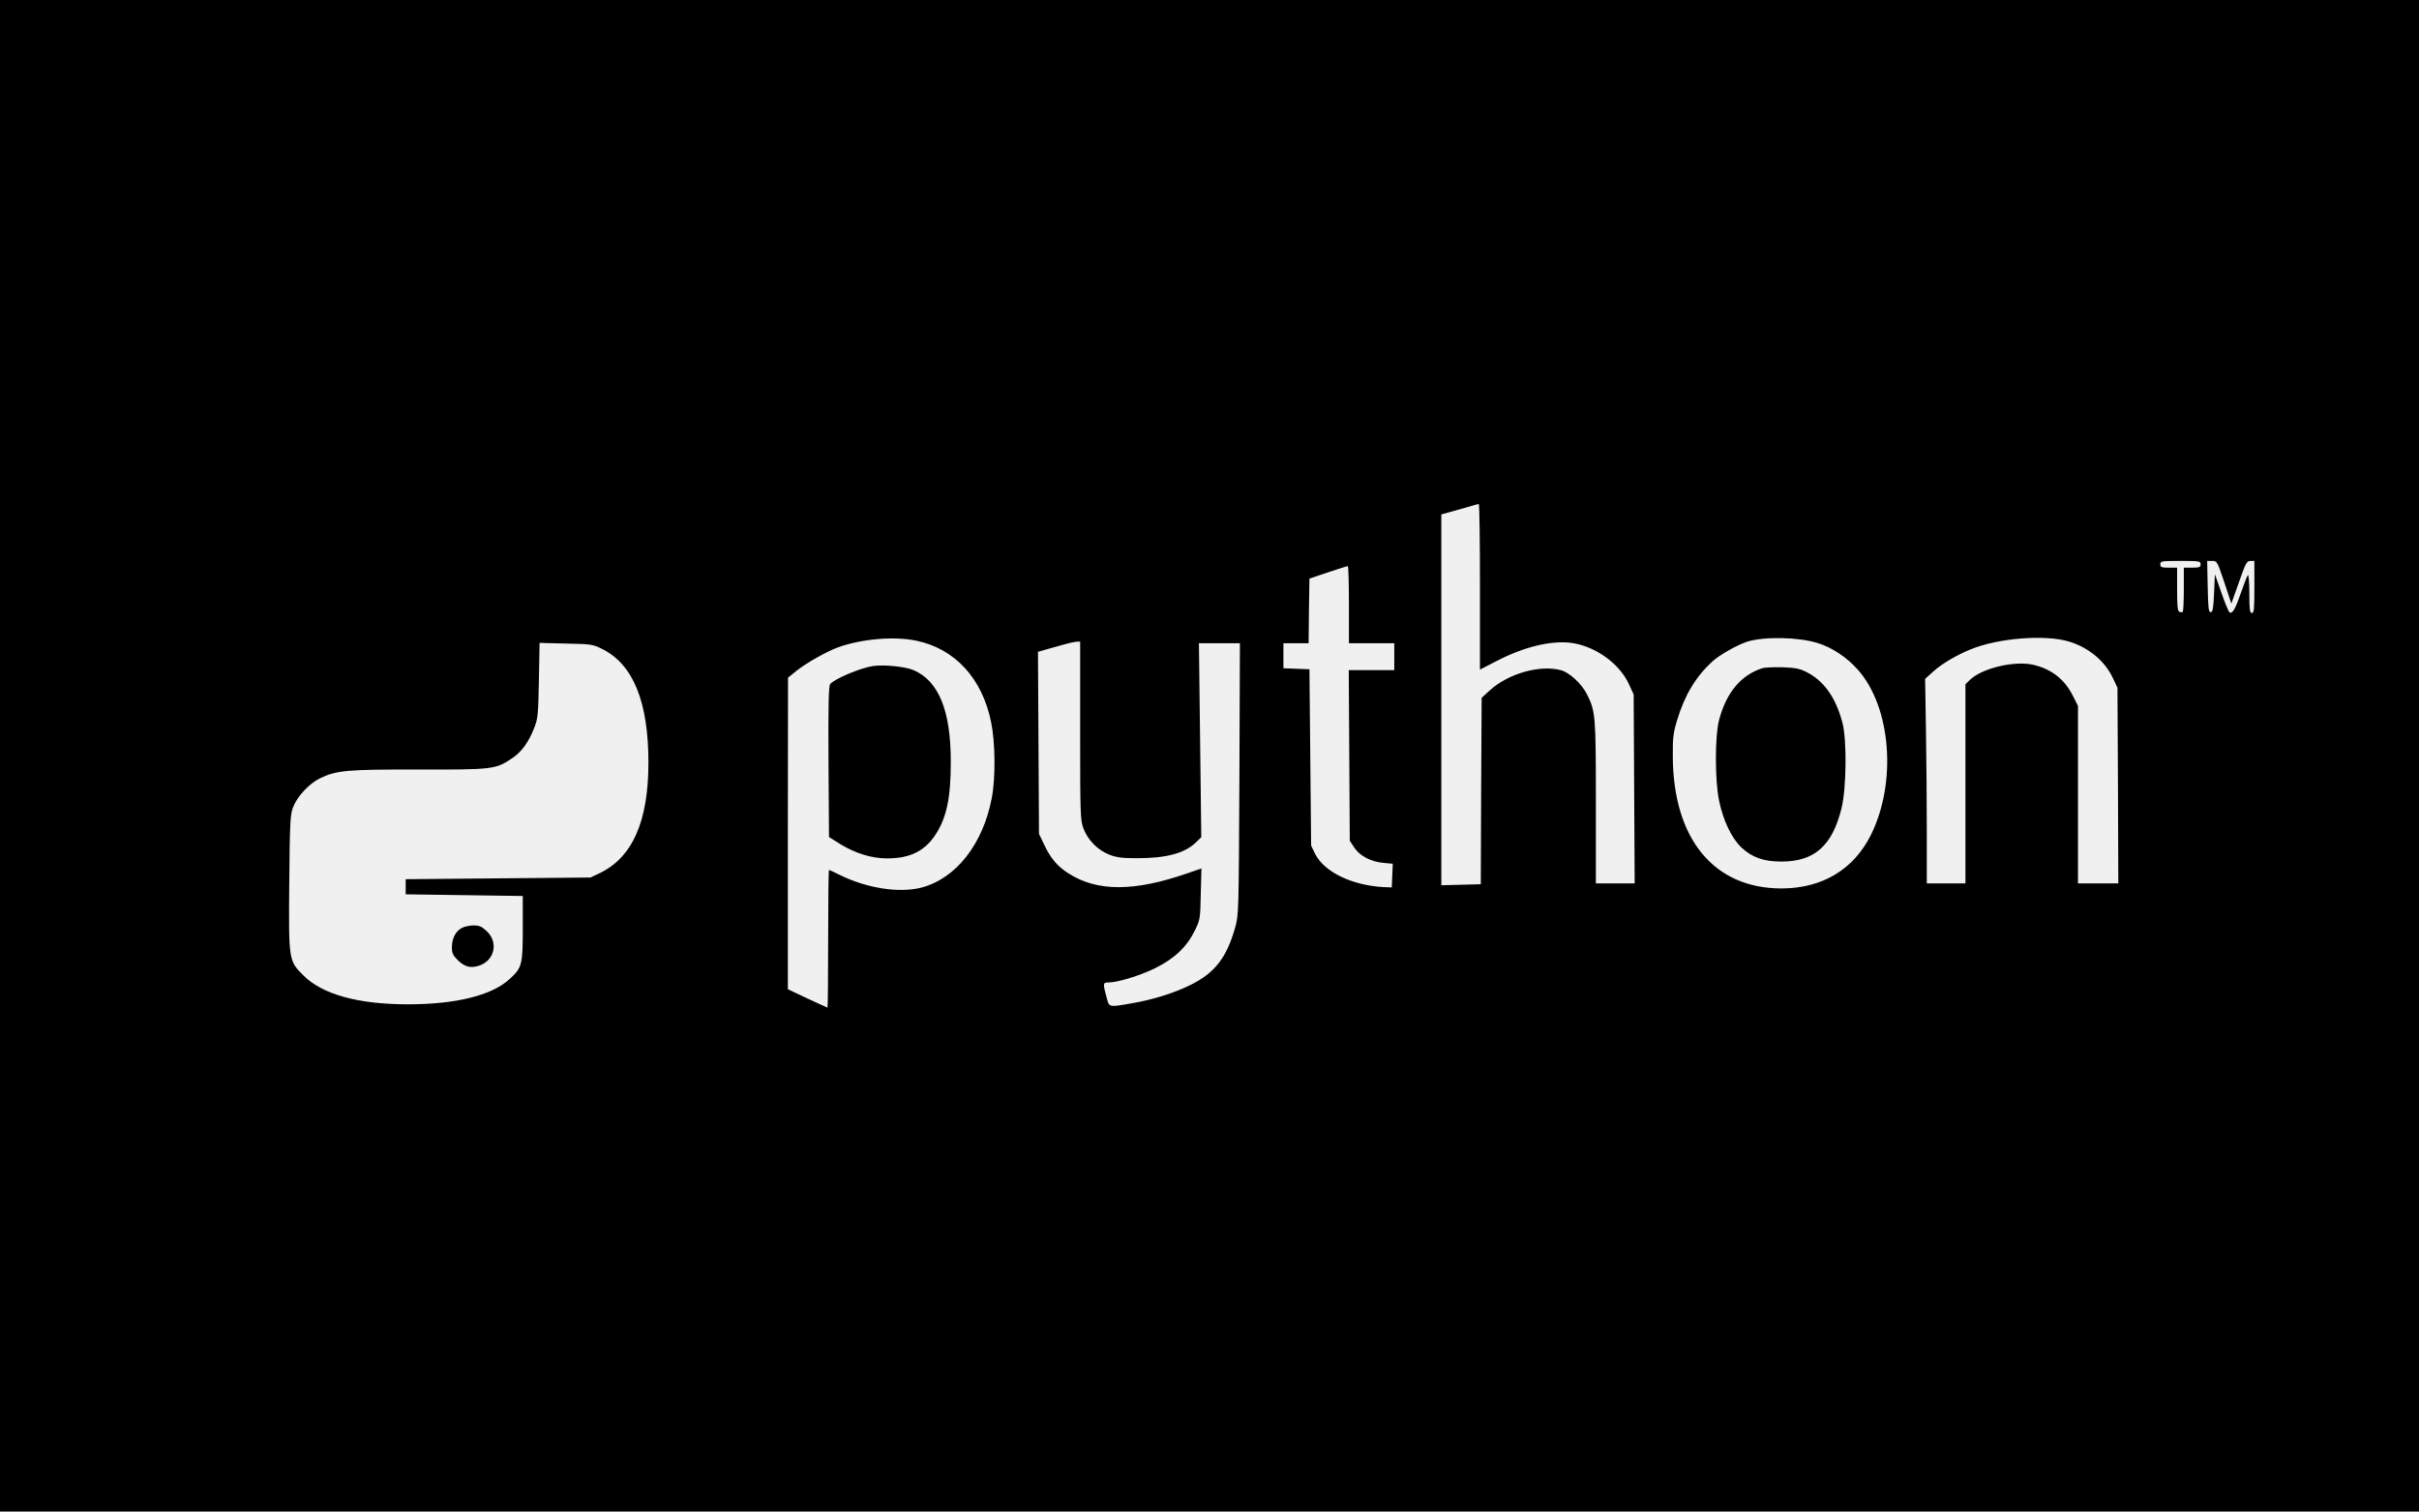
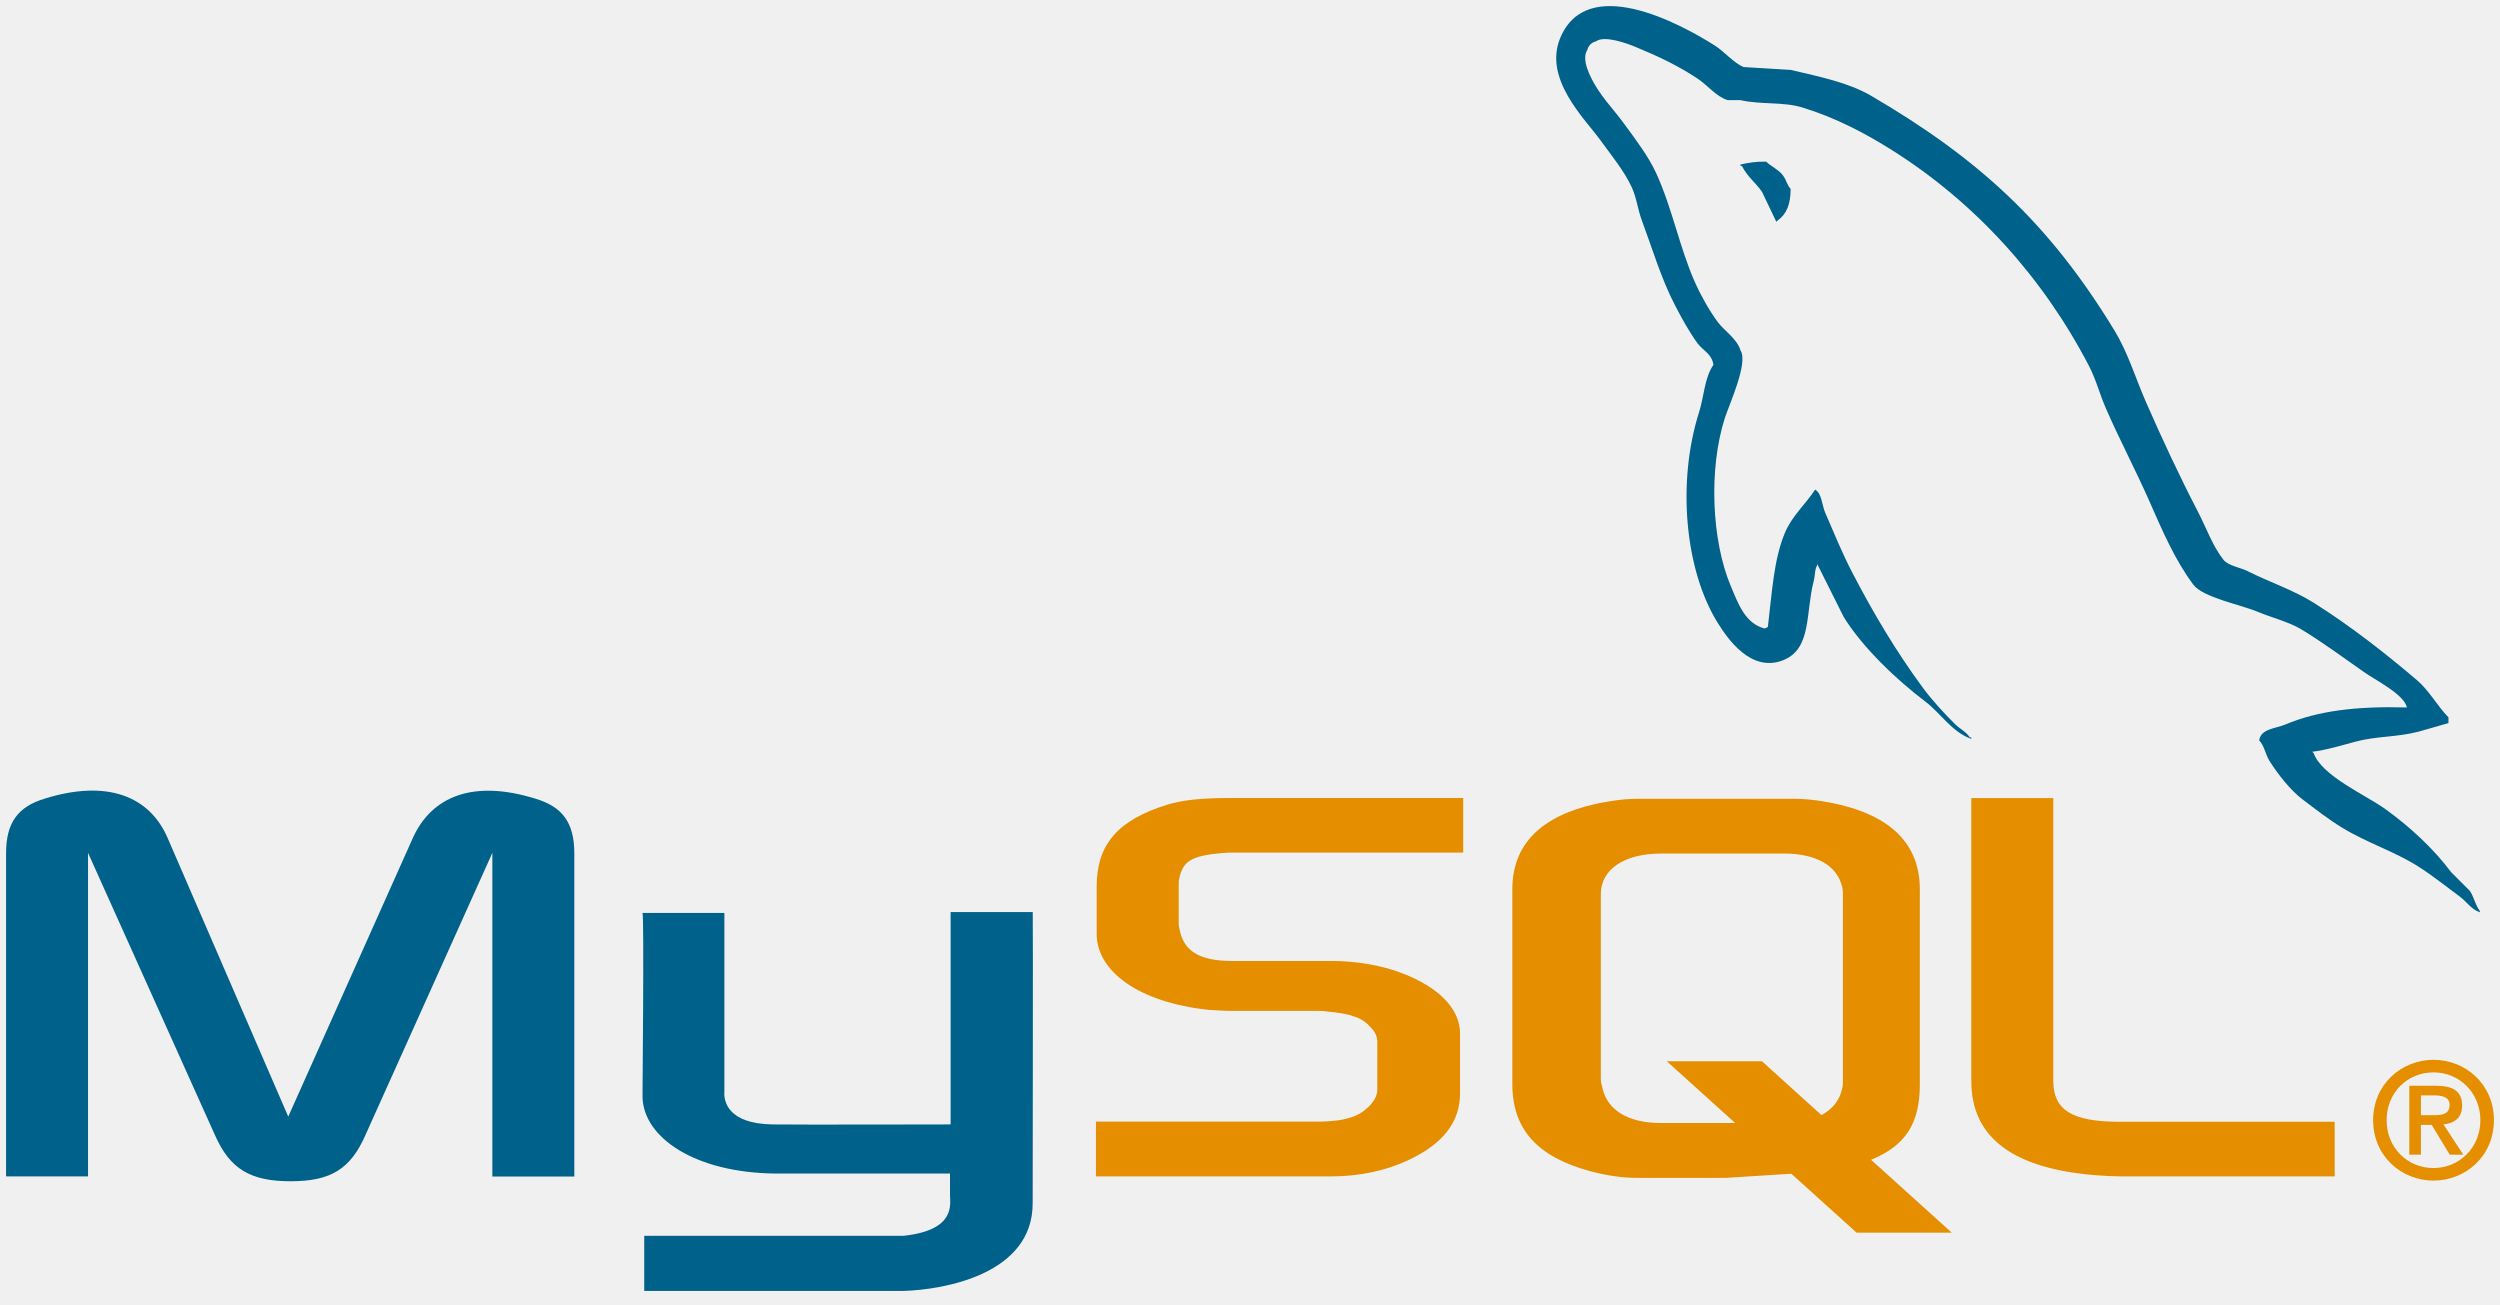
- <svg xmlns="http://www.w3.org/2000/svg" version="1.0" width="1440pt" height="900pt" viewBox="0 0 1440 900" preserveAspectRatio="xMidYMid meet">
-   <g transform="translate(0,900) scale(0.1,-0.1)" fill="#000000" stroke="none">
-     <path d="M0 4500 l0 -4500 7200 0 7200 0 0 4500 0 4500 -7200 0 -7200 0 0 -4500z m8810 1006 l0 -493 93 48 c171 90 343 130 464 109 139 -24 274 -124 329 -242 l29 -63 3 -562 3 -563 -116 0 -115 0 0 483 c0 520 -2 542 -54 645 -31 61 -103 127 -152 141 -126 35 -318 -20 -428 -122 l-46 -42 -3 -555 -2 -555 -117 -3 -118 -3 0 1104 0 1104 108 30 c59 17 110 32 115 32 4 1 7 -221 7 -493z m4290 134 c0 -17 -7 -20 -50 -20 l-50 0 0 -128 c0 -71 -3 -131 -6 -135 -3 -3 -12 -3 -20 0 -11 4 -14 33 -14 134 l0 129 -50 0 c-43 0 -50 3 -50 20 0 19 7 20 120 20 113 0 120 -1 120 -20z m141 -107 l42 -127 45 127 c40 115 47 127 68 127 l24 0 0 -155 c0 -131 -2 -155 -15 -155 -12 0 -15 20 -15 117 0 67 -4 113 -9 108 -5 -6 -23 -53 -41 -105 -34 -98 -51 -127 -68 -116 -5 3 -27 55 -48 116 l-39 111 -5 -113 c-4 -92 -8 -113 -20 -113 -13 0 -15 25 -18 153 l-3 152 30 0 c29 0 30 -3 72 -127z m-5211 -133 l0 -230 135 0 135 0 0 -80 0 -80 -135 0 -136 0 3 -508 3 -508 27 -41 c33 -50 101 -85 175 -91 l54 -5 -3 -70 -3 -71 -50 2 c-190 11 -353 91 -407 199 l-23 48 -5 525 -5 525 -77 3 -78 3 0 74 0 75 75 0 75 0 2 193 3 192 110 37 c61 20 113 37 118 37 4 1 7 -102 7 -229z m2791 -229 c86 -27 172 -84 237 -157 199 -221 235 -670 80 -984 -103 -207 -289 -319 -531 -320 -404 -1 -648 295 -649 789 -1 108 3 139 26 214 44 147 111 258 210 349 43 39 146 97 206 117 101 32 306 28 421 -8z m1499 8 c117 -37 211 -116 258 -217 l27 -57 3 -582 2 -583 -120 0 -120 0 0 528 0 529 -30 59 c-49 99 -128 161 -238 186 -112 25 -303 -21 -374 -89 l-28 -27 0 -593 0 -593 -115 0 -115 0 0 303 c0 166 -2 440 -5 608 l-5 307 49 44 c49 45 139 98 221 131 166 69 449 90 590 46z m-6865 6 c230 -48 392 -224 445 -485 25 -121 27 -332 4 -451 -52 -275 -213 -480 -419 -534 -133 -34 -326 -4 -487 76 -32 16 -60 29 -63 29 -3 0 -5 -184 -5 -410 0 -225 -2 -410 -4 -410 -1 0 -55 25 -120 55 l-116 55 0 927 1 928 52 42 c58 46 178 114 247 139 140 50 333 67 465 39z m975 -535 c0 -509 1 -531 20 -584 27 -70 86 -129 156 -156 43 -16 78 -20 163 -20 174 0 282 29 349 93 l33 32 -7 578 -7 577 122 0 122 0 -3 -807 c-4 -793 -4 -809 -25 -885 -51 -181 -122 -272 -267 -343 -99 -49 -224 -88 -355 -110 -125 -22 -128 -22 -140 23 -27 97 -26 102 6 102 55 0 188 40 279 85 114 56 188 126 235 221 33 67 34 71 37 221 l4 152 -84 -29 c-317 -110 -537 -110 -708 0 -66 42 -106 90 -144 170 l-31 65 -3 542 -3 542 53 15 c29 8 76 21 103 29 28 8 60 15 73 16 l22 1 0 -530z m-2846 486 c185 -91 276 -314 276 -677 0 -350 -95 -564 -290 -658 l-55 -26 -550 -5 -550 -5 0 -45 0 -45 349 -5 348 -5 0 -191 c0 -219 -4 -236 -79 -304 -105 -97 -319 -150 -605 -150 -295 0 -509 59 -622 172 -88 88 -88 88 -84 555 3 355 6 403 22 445 24 64 95 141 159 173 100 48 158 54 587 53 438 -1 460 1 554 64 59 38 102 97 135 181 23 58 25 77 29 285 l4 224 156 -4 c150 -3 160 -4 216 -32z" />
-     <path d="M10490 5021 c-127 -41 -213 -145 -256 -306 -26 -97 -26 -364 0 -485 24 -115 73 -218 130 -274 64 -61 133 -86 241 -86 196 0 302 94 357 316 30 120 33 413 5 514 -40 148 -109 245 -212 298 -42 21 -66 26 -145 29 -52 1 -106 -1 -120 -6z" />
-     <path d="M5195 5034 c-76 -12 -227 -76 -253 -107 -9 -11 -12 -125 -10 -463 l3 -448 67 -42 c91 -56 191 -86 281 -85 131 0 218 42 281 134 70 102 96 223 96 440 0 307 -72 482 -222 547 -49 21 -178 34 -243 24z" />
-     <path d="M2748 3474 c-36 -19 -58 -63 -58 -115 0 -33 6 -47 33 -74 43 -43 79 -52 131 -34 92 32 114 140 42 206 -29 27 -44 33 -78 33 -24 -1 -55 -7 -70 -16z" />
-   </g>
+ <svg xmlns="http://www.w3.org/2000/svg" xmlns:xlink="http://www.w3.org/1999/xlink" viewBox="0 0 257.25 134.25" fill="#fff" fill-rule="evenodd" stroke="#000" stroke-linecap="round" stroke-linejoin="round">
+   <use xlink:href="#A" x=".625" y=".625" />
+   <symbol id="A" overflow="visible">
+     <g stroke="none">
+       <g fill-rule="nonzero">
+         <path d="M0 120.426h8.434V87.134l13.056 29.034c1.54 3.5 3.65 4.758 7.785 4.758s6.163-1.244 7.705-4.758l13.058-29.034v33.305h8.435v-33.25c0-3.244-1.3-4.812-3.975-5.622-6.406-2-10.705-.27-12.65 4.055l-12.812 28.654-12.41-28.666c-1.865-4.325-6.244-6.055-12.65-4.055C1.298 82.365 0 83.934 0 87.176v33.25zm65.483-27.107h8.431v18.35c-.079.998.32 3.338 4.94 3.409 2.357.038 18.192 0 18.34 0v-21.85h8.45c.038 0-.009 29.793-.007 29.92.046 7.347-9.118 8.944-13.34 9.067h-26.63v-5.675l26.677-.001c5.427-.575 4.787-3.271 4.787-4.18v-2.225H79.206c-8.34-.075-13.65-3.716-13.716-7.904-.006-.375.18-18.744-.005-18.925z" fill="#00618a" />
+         <path d="M112.145 120.426h24.247c2.838 0 5.596-.594 7.788-1.622 3.65-1.675 5.434-3.946 5.434-6.92v-6.163c0-2.434-2.028-4.704-6-6.218-2.109-.812-4.704-1.244-7.218-1.244h-10.219c-3.405 0-5.028-1.028-5.433-3.298-.081-.27-.081-.5-.081-.757v-3.838c0-.216 0-.434.081-.704.405-1.73 1.297-2.218 4.297-2.5.244 0 .568-.055.813-.055h24.085v-5.621h-23.68c-3.406 0-5.19.216-6.812.703-5.032 1.569-7.222 4.069-7.222 8.394v4.92c0 3.785 4.3 7.029 11.515 7.785.813.054 1.623.108 2.433.108h8.759c.325 0 .65 0 .893.055 2.675.216 3.813.703 4.623 1.675.5.5.65.975.65 1.5v4.92c0 .595-.405 1.352-1.216 2-.73.65-1.946 1.081-3.569 1.19-.325 0-.567.054-.891.054h-23.275v5.622zm90.08-9.785c0 5.785 4.297 9.029 12.975 9.677.809.063 1.621.099 2.433.108h21.978v-5.622h-22.14c-4.946 0-6.812-1.244-6.812-4.218V81.498h-8.434v29.14zm-47.231.293V90.89c0-5.093 3.575-8.181 10.645-9.156a16.16 16.16 0 0 1 2.276-.162h16.009c.789 0 1.576.055 2.357.162 7.07.975 10.645 4.063 10.645 9.156v20.044c0 4.131-1.519 6.343-5.019 7.784l8.307 7.5h-9.792l-6.721-6.067-6.766.429h-9.02c-1.544 0-3.169-.218-4.958-.705-5.375-1.463-7.962-4.28-7.962-8.94zm9.104-.5c0 .271.081.541.162.867.5 2.33 2.681 3.63 6 3.63h7.663l-7.038-6.354h9.793l6.125 5.541c1.131-.602 1.875-1.525 2.125-2.709.081-.27.081-.541.081-.812V91.378c0-.216 0-.5-.081-.759-.5-2.166-2.683-3.412-5.933-3.412h-12.72c-3.75 0-6.175 1.625-6.175 4.171v19.07z" fill="#e48e00" />
+         <path d="M247.03 72.171c-5.184-.14-9.145.341-12.53 1.769-.963.406-2.496.416-2.654 1.622.529.554.625 1.381 1.031 2.063.809 1.309 2.175 3.063 3.391 3.98 1.33 1.004 2.7 2.079 4.129 2.95 2.538 1.547 5.37 2.431 7.813 3.98 1.44.912 2.87 2.063 4.275 3.095.694.51 1.163 1.302 2.063 1.621v-.147c-.475-.604-.596-1.434-1.031-2.062l-1.916-1.916c-1.875-2.5-4.252-4.671-6.781-6.5-2.016-1.448-6.53-3.403-7.371-5.75l-.148-.147c1.43-.162 3.104-.679 4.425-1.031 2.216-.594 4.197-.441 6.5-1.031l3.096-.885v-.59c-1.157-1.187-1.982-2.759-3.244-3.832-3.3-2.812-6.904-5.619-10.625-7.963-2.058-1.3-4.6-2.142-6.781-3.244-.734-.37-2.023-.562-2.506-1.18-1.145-1.46-1.769-3.312-2.652-5-1.85-3.562-3.668-7.455-5.308-11.204-1.119-2.556-1.85-5.078-3.243-7.371-6.694-11.005-13.9-17.647-25.06-24.175-2.375-1.375-5.234-1.937-8.256-2.654l-4.865-.295c-.99-.413-2.02-1.625-2.95-2.213-3.697-2.338-13.181-7.416-15.92-.75-1.729 4.216 2.584 8.33 4.128 10.468 1.082 1.5 2.47 3.179 3.242 4.865.509 1.108.597 2.219 1.032 3.391 1.071 2.875 2.004 6.029 3.39 8.698.7 1.35 1.472 2.772 2.359 3.98.544.741 1.475 1.067 1.621 2.212-.91 1.275-.963 3.25-1.475 4.865-2.304 7.265-1.435 16.294 1.916 21.671 1.029 1.65 3.45 5.19 6.781 3.832 2.912-1.187 2.25-4.875 3.096-8.107.188-.75.072-1.275.442-1.769v.148l2.654 5.306c1.962 3.163 5.45 6.469 8.402 8.7 1.531 1.156 2.75 3.156 4.718 3.832v-.147h-.148c-.384-.6-.984-.846-1.475-1.325-1.154-1.131-2.437-2.537-3.391-3.832-2.688-3.648-5.06-7.625-7.223-11.794-1.032-1.984-1.931-4.172-2.8-6.191-.335-.779-.331-1.955-1.031-2.359-.954 1.48-2.359 2.675-3.096 4.422-1.18 2.793-1.333 6.198-1.769 9.73-.259.093-.144.029-.295.148-2.053-.495-2.775-2.609-3.537-4.422-1.93-4.588-2.287-11.97-.59-17.248.438-1.365 2.425-5.668 1.621-6.929-.384-1.259-1.65-2-2.359-2.95-.875-1.188-1.752-2.755-2.359-4.128-1.58-3.575-2.317-7.588-3.98-11.204-.795-1.728-2.125-3.475-3.243-5-1.222-1.7-2.591-2.955-3.537-5-.338-.731-.795-1.9-.295-2.654.097-.442.443-.788.885-.885.855-.659 3.25.219 4.127.59 2.375.982 4.338 1.917 6.34 3.244.963.625 1.934 1.87 3.095 2.213h1.325c2.075.477 4.4.15 6.338.75 3.428 1.041 6.498 2.662 9.287 4.422 8.498 5.365 15.444 13.003 20.196 22.125.765 1.466 1.095 2.867 1.769 4.422 1.359 3.125 3.07 6.366 4.423 9.434s2.662 6.15 4.57 8.697c1.002 1.337 4.875 2.057 6.634 2.8 1.234.521 3.254 1.065 4.423 1.769 2.231 1.346 4.394 2.95 6.5 4.425 1.046.75 4.25 2.354 4.423 3.685z" fill="#00618a" />
+       </g>
+       <path d="M181.125 16.007c-1.081-.02-1.845.117-2.654.295v.148h.148c.515 1.06 1.425 1.741 2.063 2.654l1.475 3.095.148-.148c.912-.644 1.331-1.672 1.325-3.244-.366-.385-.42-.867-.75-1.327-.421-.625-1.25-.96-1.769-1.475z" fill="#00618a" />
+       <path d="M243.569 114.644c0 3.712 2.934 6.215 6.215 6.215s6.215-2.503 6.215-6.215-2.934-6.215-6.215-6.215-6.215 2.502-6.215 6.215zm11.037 0c0 2.817-2.154 4.922-4.825 4.922-2.7 0-4.825-2.105-4.825-4.922s2.123-4.922 4.825-4.922c2.669 0 4.825 2.105 4.825 4.922zm-3.15 3.547h1.391l-2.038-3.115c1.094-.116 1.921-.647 1.921-1.94 0-1.442-.912-2.037-2.667-2.037h-2.769v7.094h1.194v-3.066h1.11l1.856 3.066zm-2.968-4.062v-2.038h1.375c.713 0 1.575.133 1.575.963 0 .994-.779 1.078-1.675 1.078h-1.275z" fill="#e48e00" />
+     </g>
+   </symbol>
</svg>
